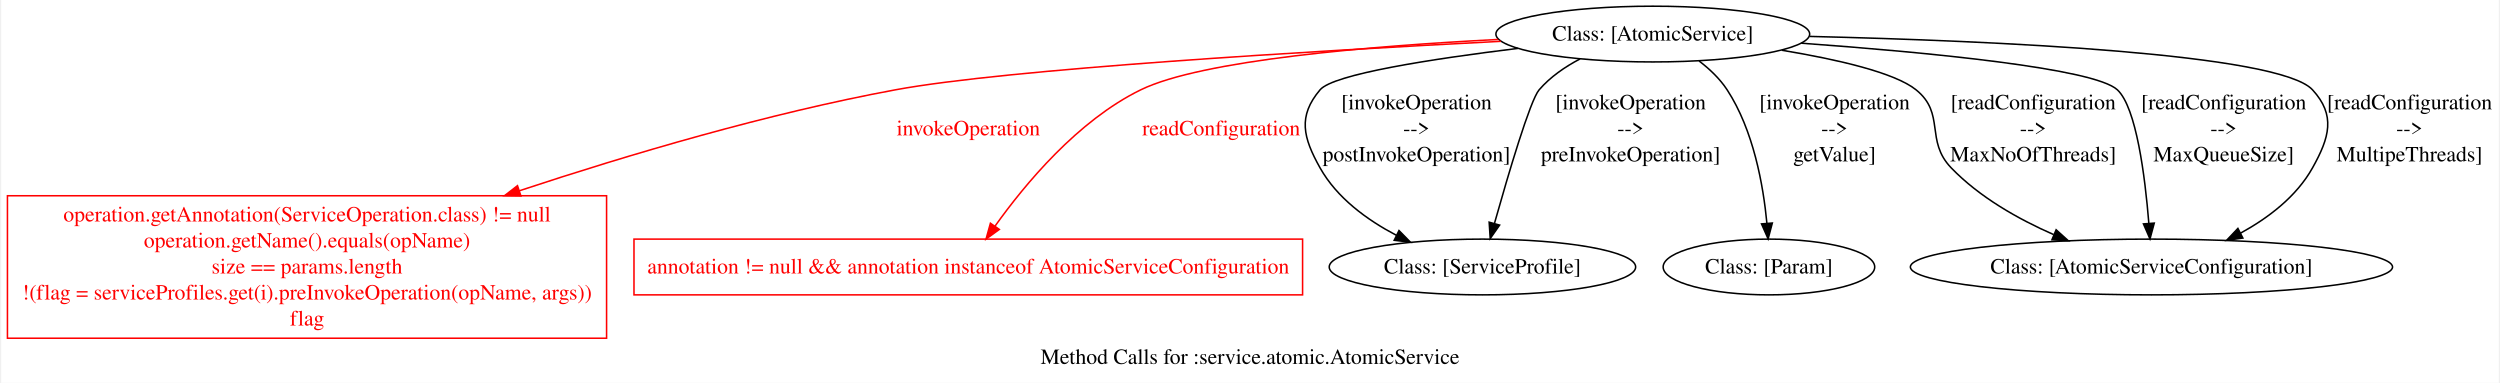
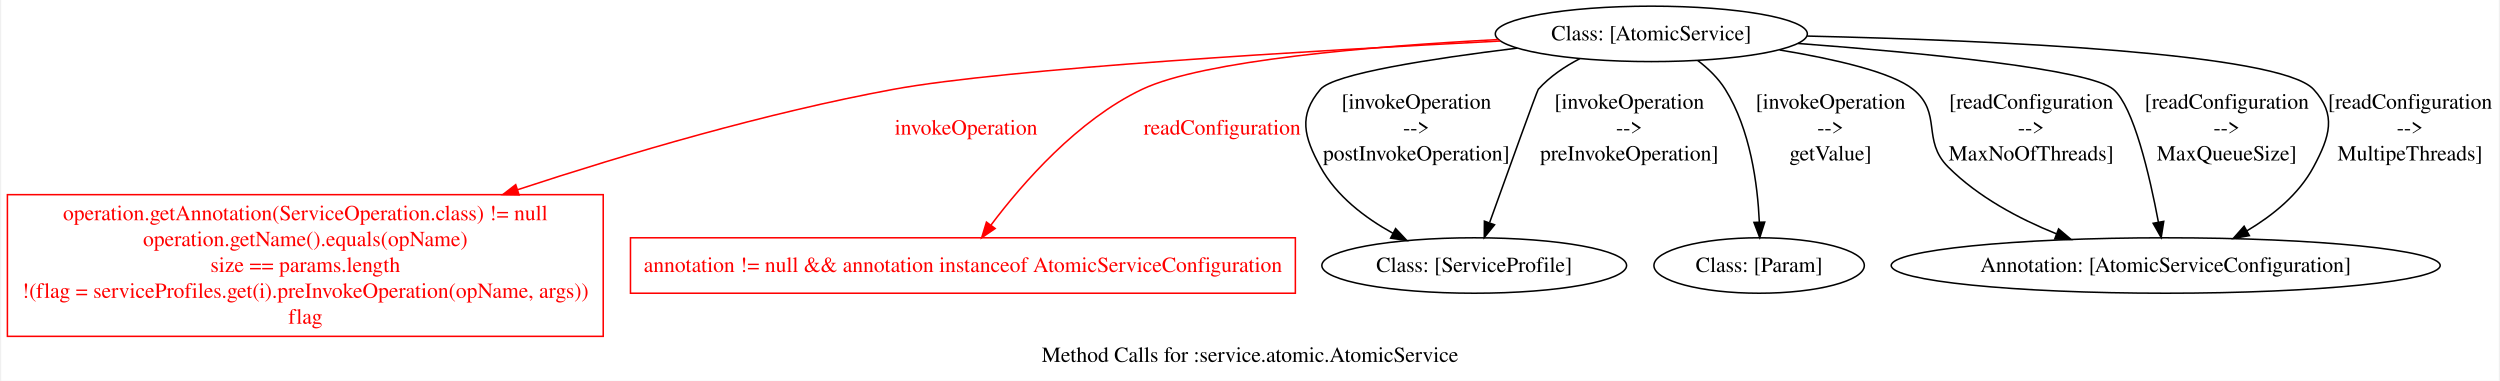
- <svg xmlns="http://www.w3.org/2000/svg" width="1613pt" height="247pt" viewBox="0.00 0.00 1612.76 247.20">
+ <svg xmlns="http://www.w3.org/2000/svg" width="1622pt" height="247pt" viewBox="0.00 0.00 1621.76 247.20">
  <g id="graph0" class="graph" transform="scale(1 1) rotate(0) translate(4 243.2)">
-     <polygon fill="#ffffff" stroke="transparent" points="-4,4 -4,-243.2 1608.764,-243.2 1608.764,4 -4,4" />
-     <text text-anchor="middle" x="802.382" y="-8.2" font-family="Times,serif" font-size="14.00" fill="#000000">Method Calls for :service.atomic.AtomicService</text>
+     <polygon fill="#ffffff" stroke="transparent" points="-4,4 -4,-243.2 1617.764,-243.2 1617.764,4 -4,4" />
+     <text text-anchor="middle" x="806.882" y="-8.2" font-family="Times,serif" font-size="14.00" fill="#000000">Method Calls for :service.atomic.AtomicService</text>
    <g id="node1" class="node">
      <polygon fill="none" stroke="#ff0000" points="386.908,-116.8 .031,-116.8 .031,-24.8 386.908,-24.8 386.908,-116.8" />
      <text text-anchor="middle" x="193.469" y="-100.2" font-family="Times,serif" font-size="14.00" fill="#ff0000">operation.getAnnotation(ServiceOperation.class) != null</text>
      <text text-anchor="middle" x="193.469" y="-83.4" font-family="Times,serif" font-size="14.00" fill="#ff0000">operation.getName().equals(opName)</text>
      <text text-anchor="middle" x="193.469" y="-66.6" font-family="Times,serif" font-size="14.00" fill="#ff0000">size == params.length</text>
      <text text-anchor="middle" x="193.469" y="-49.8" font-family="Times,serif" font-size="14.00" fill="#ff0000">!(flag = serviceProfiles.get(i).preInvokeOperation(opName, args))</text>
      <text text-anchor="middle" x="193.469" y="-33" font-family="Times,serif" font-size="14.00" fill="#ff0000">flag</text>
    </g>
    <g id="node2" class="node">
      <polygon fill="none" stroke="#ff0000" points="836.334,-88.8 404.604,-88.8 404.604,-52.8 836.334,-52.8 836.334,-88.8" />
      <text text-anchor="middle" x="620.469" y="-66.6" font-family="Times,serif" font-size="14.00" fill="#ff0000">annotation != null &amp;&amp; annotation instanceof AtomicServiceConfiguration</text>
    </g>
    <g id="node3" class="node">
-       <ellipse fill="none" stroke="#000000" cx="1062.469" cy="-221.2" rx="101.314" ry="18" />
-       <text text-anchor="middle" x="1062.469" y="-217" font-family="Times,serif" font-size="14.00" fill="#000000">Class: [AtomicService]</text>
+       <ellipse fill="none" stroke="#000000" cx="1067.469" cy="-221.2" rx="101.314" ry="18" />
+       <text text-anchor="middle" x="1067.469" y="-217" font-family="Times,serif" font-size="14.00" fill="#000000">Class: [AtomicService]</text>
    </g>
    <g id="edge7" class="edge">
-       <path fill="none" stroke="#ff0000" d="M964.409,-216.527C843.698,-210.33 645.803,-198.601 573.386,-185.2 491.385,-170.026 401.977,-143.619 330.506,-119.997" />
-       <polygon fill="#ff0000" stroke="#ff0000" points="331.583,-116.667 320.99,-116.834 329.375,-123.31 331.583,-116.667" />
-       <text text-anchor="middle" x="620.511" y="-155.8" font-family="Times,serif" font-size="14.00" fill="#ff0000">invokeOperation</text>
+       <path fill="none" stroke="#ff0000" d="M969.337,-216.558C847.939,-210.372 648.363,-198.633 575.386,-185.2 492.975,-170.031 403.097,-143.624 331.245,-120.001" />
+       <polygon fill="#ff0000" stroke="#ff0000" points="332.272,-116.654 321.678,-116.837 330.074,-123.3 332.272,-116.654" />
+       <text text-anchor="middle" x="622.511" y="-155.8" font-family="Times,serif" font-size="14.00" fill="#ff0000">invokeOperation</text>
    </g>
    <g id="edge8" class="edge">
-       <path fill="none" stroke="#ff0000" d="M962.632,-217.725C880.445,-213.517 771.28,-204.432 731.835,-185.2 691.144,-165.361 657.045,-124.272 637.689,-97.123" />
-       <polygon fill="#ff0000" stroke="#ff0000" points="640.514,-95.056 631.933,-88.842 634.767,-99.051 640.514,-95.056" />
-       <text text-anchor="middle" x="783.786" y="-155.8" font-family="Times,serif" font-size="14.00" fill="#ff0000">readConfiguration</text>
+       <path fill="none" stroke="#ff0000" d="M968.141,-217.531C885.974,-213.194 776.554,-204.028 736.835,-185.2 695.025,-165.38 659.199,-124.286 638.74,-97.13" />
+       <polygon fill="#ff0000" stroke="#ff0000" points="641.394,-94.831 632.649,-88.848 635.754,-98.978 641.394,-94.831" />
+       <text text-anchor="middle" x="788.786" y="-155.8" font-family="Times,serif" font-size="14.00" fill="#ff0000">readConfiguration</text>
    </g>
    <g id="node4" class="node">
      <ellipse fill="none" stroke="#000000" cx="952.469" cy="-70.8" rx="98.944" ry="18" />
      <text text-anchor="middle" x="952.469" y="-66.6" font-family="Times,serif" font-size="14.00" fill="#000000">Class: [ServiceProfile]</text>
    </g>
    <g id="edge1" class="edge">
-       <path fill="none" stroke="#000000" d="M975.375,-211.947C919.626,-205.123 856.172,-195.304 847.621,-185.2 833.149,-168.102 836.658,-154.334 847.621,-134.8 858.477,-115.454 877.823,-101.262 896.967,-91.231" />
-       <polygon fill="#000000" stroke="#000000" points="898.589,-94.334 906.012,-86.774 895.495,-88.054 898.589,-94.334" />
-       <text text-anchor="middle" x="909.894" y="-172.6" font-family="Times,serif" font-size="14.00" fill="#000000">[invokeOperation</text>
-       <text text-anchor="middle" x="909.894" y="-155.8" font-family="Times,serif" font-size="14.00" fill="#000000">--&gt;</text>
-       <text text-anchor="middle" x="909.894" y="-139" font-family="Times,serif" font-size="14.00" fill="#000000">postInvokeOperation]</text>
+       <path fill="none" stroke="#000000" d="M980.375,-211.947C924.626,-205.123 861.172,-195.304 852.621,-185.2 838.149,-168.102 841.874,-154.454 852.621,-134.8 862.935,-115.937 881.446,-101.814 899.752,-91.703" />
+       <polygon fill="#000000" stroke="#000000" points="901.427,-94.777 908.685,-87.059 898.198,-88.567 901.427,-94.777" />
+       <text text-anchor="middle" x="914.894" y="-172.6" font-family="Times,serif" font-size="14.00" fill="#000000">[invokeOperation</text>
+       <text text-anchor="middle" x="914.894" y="-155.8" font-family="Times,serif" font-size="14.00" fill="#000000">--&gt;</text>
+       <text text-anchor="middle" x="914.894" y="-139" font-family="Times,serif" font-size="14.00" fill="#000000">postInvokeOperation]</text>
    </g>
    <g id="edge2" class="edge">
-       <path fill="none" stroke="#000000" d="M1015.479,-205.143C1005.707,-200.023 996.222,-193.471 989.081,-185.2 983.326,-178.535 969.227,-130.864 960.3,-99.199" />
-       <polygon fill="#000000" stroke="#000000" points="963.556,-97.844 957.491,-89.157 956.814,-99.73 963.556,-97.844" />
-       <text text-anchor="middle" x="1048.164" y="-172.6" font-family="Times,serif" font-size="14.00" fill="#000000">[invokeOperation</text>
-       <text text-anchor="middle" x="1048.164" y="-155.8" font-family="Times,serif" font-size="14.00" fill="#000000">--&gt;</text>
-       <text text-anchor="middle" x="1048.164" y="-139" font-family="Times,serif" font-size="14.00" fill="#000000">preInvokeOperation]</text>
+       <path fill="none" stroke="#000000" d="M1021.096,-205.134C1011.18,-199.994 1001.477,-193.435 994.081,-185.2 993.317,-184.35 974.562,-132.348 962.495,-98.756" />
+       <polygon fill="#000000" stroke="#000000" points="965.665,-97.228 958.992,-88.999 959.077,-99.593 965.665,-97.228" />
+       <text text-anchor="middle" x="1053.164" y="-172.6" font-family="Times,serif" font-size="14.00" fill="#000000">[invokeOperation</text>
+       <text text-anchor="middle" x="1053.164" y="-155.8" font-family="Times,serif" font-size="14.00" fill="#000000">--&gt;</text>
+       <text text-anchor="middle" x="1053.164" y="-139" font-family="Times,serif" font-size="14.00" fill="#000000">preInvokeOperation]</text>
    </g>
    <g id="node5" class="node">
      <ellipse fill="none" stroke="#000000" cx="1137.469" cy="-70.8" rx="68.309" ry="18" />
      <text text-anchor="middle" x="1137.469" y="-66.6" font-family="Times,serif" font-size="14.00" fill="#000000">Class: [Param]</text>
    </g>
    <g id="edge3" class="edge">
-       <path fill="none" stroke="#000000" d="M1092.367,-203.82C1099.186,-198.609 1105.792,-192.347 1110.469,-185.2 1127.505,-159.171 1133.826,-123.576 1136.152,-99.037" />
-       <polygon fill="#000000" stroke="#000000" points="1139.652,-99.18 1136.944,-88.937 1132.673,-98.633 1139.652,-99.18" />
-       <text text-anchor="middle" x="1179.841" y="-172.6" font-family="Times,serif" font-size="14.00" fill="#000000">[invokeOperation</text>
-       <text text-anchor="middle" x="1179.841" y="-155.8" font-family="Times,serif" font-size="14.00" fill="#000000">--&gt;</text>
-       <text text-anchor="middle" x="1179.841" y="-139" font-family="Times,serif" font-size="14.00" fill="#000000">getValue]</text>
+       <path fill="none" stroke="#000000" d="M1097.575,-203.953C1104.39,-198.74 1110.942,-192.443 1115.469,-185.2 1131.811,-159.056 1136.491,-123.483 1137.604,-98.981" />
+       <polygon fill="#000000" stroke="#000000" points="1141.105,-98.992 1137.89,-88.897 1134.108,-98.794 1141.105,-98.992" />
+       <text text-anchor="middle" x="1183.841" y="-172.6" font-family="Times,serif" font-size="14.00" fill="#000000">[invokeOperation</text>
+       <text text-anchor="middle" x="1183.841" y="-155.8" font-family="Times,serif" font-size="14.00" fill="#000000">--&gt;</text>
+       <text text-anchor="middle" x="1183.841" y="-139" font-family="Times,serif" font-size="14.00" fill="#000000">getValue]</text>
    </g>
    <g id="node6" class="node">
-       <ellipse fill="none" stroke="#000000" cx="1384.469" cy="-70.8" rx="155.671" ry="18" />
-       <text text-anchor="middle" x="1384.469" y="-66.6" font-family="Times,serif" font-size="14.00" fill="#000000">Class: [AtomicServiceConfiguration]</text>
+       <ellipse fill="none" stroke="#000000" cx="1401.469" cy="-70.8" rx="178.23" ry="18" />
+       <text text-anchor="middle" x="1401.469" y="-66.6" font-family="Times,serif" font-size="14.00" fill="#000000">Annotation: [AtomicServiceConfiguration]</text>
    </g>
    <g id="edge4" class="edge">
-       <path fill="none" stroke="#000000" d="M1145.785,-210.753C1181.721,-204.815 1218.666,-196.319 1232.469,-185.2 1251.602,-169.788 1238.121,-152.485 1255.175,-134.8 1273.358,-115.943 1298.265,-101.811 1321.367,-91.692" />
-       <polygon fill="#000000" stroke="#000000" points="1322.925,-94.834 1330.79,-87.736 1320.215,-88.379 1322.925,-94.834" />
-       <text text-anchor="middle" x="1308.117" y="-172.6" font-family="Times,serif" font-size="14.00" fill="#000000">[readConfiguration</text>
-       <text text-anchor="middle" x="1308.117" y="-155.8" font-family="Times,serif" font-size="14.00" fill="#000000">--&gt;</text>
-       <text text-anchor="middle" x="1308.117" y="-139" font-family="Times,serif" font-size="14.00" fill="#000000">MaxNoOfThreads]</text>
+       <path fill="none" stroke="#000000" d="M1150.785,-210.753C1186.721,-204.815 1223.666,-196.319 1237.469,-185.2 1256.602,-169.788 1242.82,-152.19 1260.175,-134.8 1279.572,-115.363 1305.936,-101.256 1330.637,-91.316" />
+       <polygon fill="#000000" stroke="#000000" points="1331.931,-94.569 1340.005,-87.709 1329.415,-88.037 1331.931,-94.569" />
+       <text text-anchor="middle" x="1314.117" y="-172.6" font-family="Times,serif" font-size="14.00" fill="#000000">[readConfiguration</text>
+       <text text-anchor="middle" x="1314.117" y="-155.8" font-family="Times,serif" font-size="14.00" fill="#000000">--&gt;</text>
+       <text text-anchor="middle" x="1314.117" y="-139" font-family="Times,serif" font-size="14.00" fill="#000000">MaxNoOfThreads]</text>
    </g>
    <g id="edge5" class="edge">
-       <path fill="none" stroke="#000000" d="M1158.371,-215.311C1240.412,-209.365 1347.574,-199.08 1362.469,-185.2 1374.725,-173.78 1380.332,-129.237 1382.762,-99.22" />
-       <polygon fill="#000000" stroke="#000000" points="1386.278,-99.136 1383.521,-88.906 1379.297,-98.623 1386.278,-99.136" />
-       <text text-anchor="middle" x="1431.117" y="-172.6" font-family="Times,serif" font-size="14.00" fill="#000000">[readConfiguration</text>
-       <text text-anchor="middle" x="1431.117" y="-155.8" font-family="Times,serif" font-size="14.00" fill="#000000">--&gt;</text>
-       <text text-anchor="middle" x="1431.117" y="-139" font-family="Times,serif" font-size="14.00" fill="#000000">MaxQueueSize]</text>
+       <path fill="none" stroke="#000000" d="M1162.666,-214.99C1244.542,-208.806 1351.881,-198.348 1367.469,-185.2 1380.645,-174.087 1391.056,-129.095 1396.731,-98.957" />
+       <polygon fill="#000000" stroke="#000000" points="1400.197,-99.46 1398.537,-88.996 1393.309,-98.211 1400.197,-99.46" />
+       <text text-anchor="middle" x="1441.117" y="-172.6" font-family="Times,serif" font-size="14.00" fill="#000000">[readConfiguration</text>
+       <text text-anchor="middle" x="1441.117" y="-155.8" font-family="Times,serif" font-size="14.00" fill="#000000">--&gt;</text>
+       <text text-anchor="middle" x="1441.117" y="-139" font-family="Times,serif" font-size="14.00" fill="#000000">MaxQueueSize]</text>
    </g>
    <g id="edge6" class="edge">
-       <path fill="none" stroke="#000000" d="M1163.771,-219.687C1282.799,-216.836 1466.92,-208.647 1488.469,-185.2 1503.627,-168.707 1499.396,-154.354 1488.469,-134.8 1478.16,-116.351 1460.109,-102.565 1441.91,-92.609" />
-       <polygon fill="#000000" stroke="#000000" points="1443.491,-89.486 1432.997,-88.025 1440.289,-95.711 1443.491,-89.486" />
-       <text text-anchor="middle" x="1551.117" y="-172.6" font-family="Times,serif" font-size="14.00" fill="#000000">[readConfiguration</text>
-       <text text-anchor="middle" x="1551.117" y="-155.8" font-family="Times,serif" font-size="14.00" fill="#000000">--&gt;</text>
-       <text text-anchor="middle" x="1551.117" y="-139" font-family="Times,serif" font-size="14.00" fill="#000000">MultipeThreads]</text>
+       <path fill="none" stroke="#000000" d="M1168.671,-219.78C1288.778,-217.022 1475.646,-208.926 1497.469,-185.2 1512.633,-168.713 1508.039,-154.549 1497.469,-134.8 1487.972,-117.054 1471.139,-103.379 1454.194,-93.312" />
+       <polygon fill="#000000" stroke="#000000" points="1455.797,-90.199 1445.36,-88.375 1452.381,-96.309 1455.797,-90.199" />
+       <text text-anchor="middle" x="1560.117" y="-172.6" font-family="Times,serif" font-size="14.00" fill="#000000">[readConfiguration</text>
+       <text text-anchor="middle" x="1560.117" y="-155.8" font-family="Times,serif" font-size="14.00" fill="#000000">--&gt;</text>
+       <text text-anchor="middle" x="1560.117" y="-139" font-family="Times,serif" font-size="14.00" fill="#000000">MultipeThreads]</text>
    </g>
  </g>
</svg>
